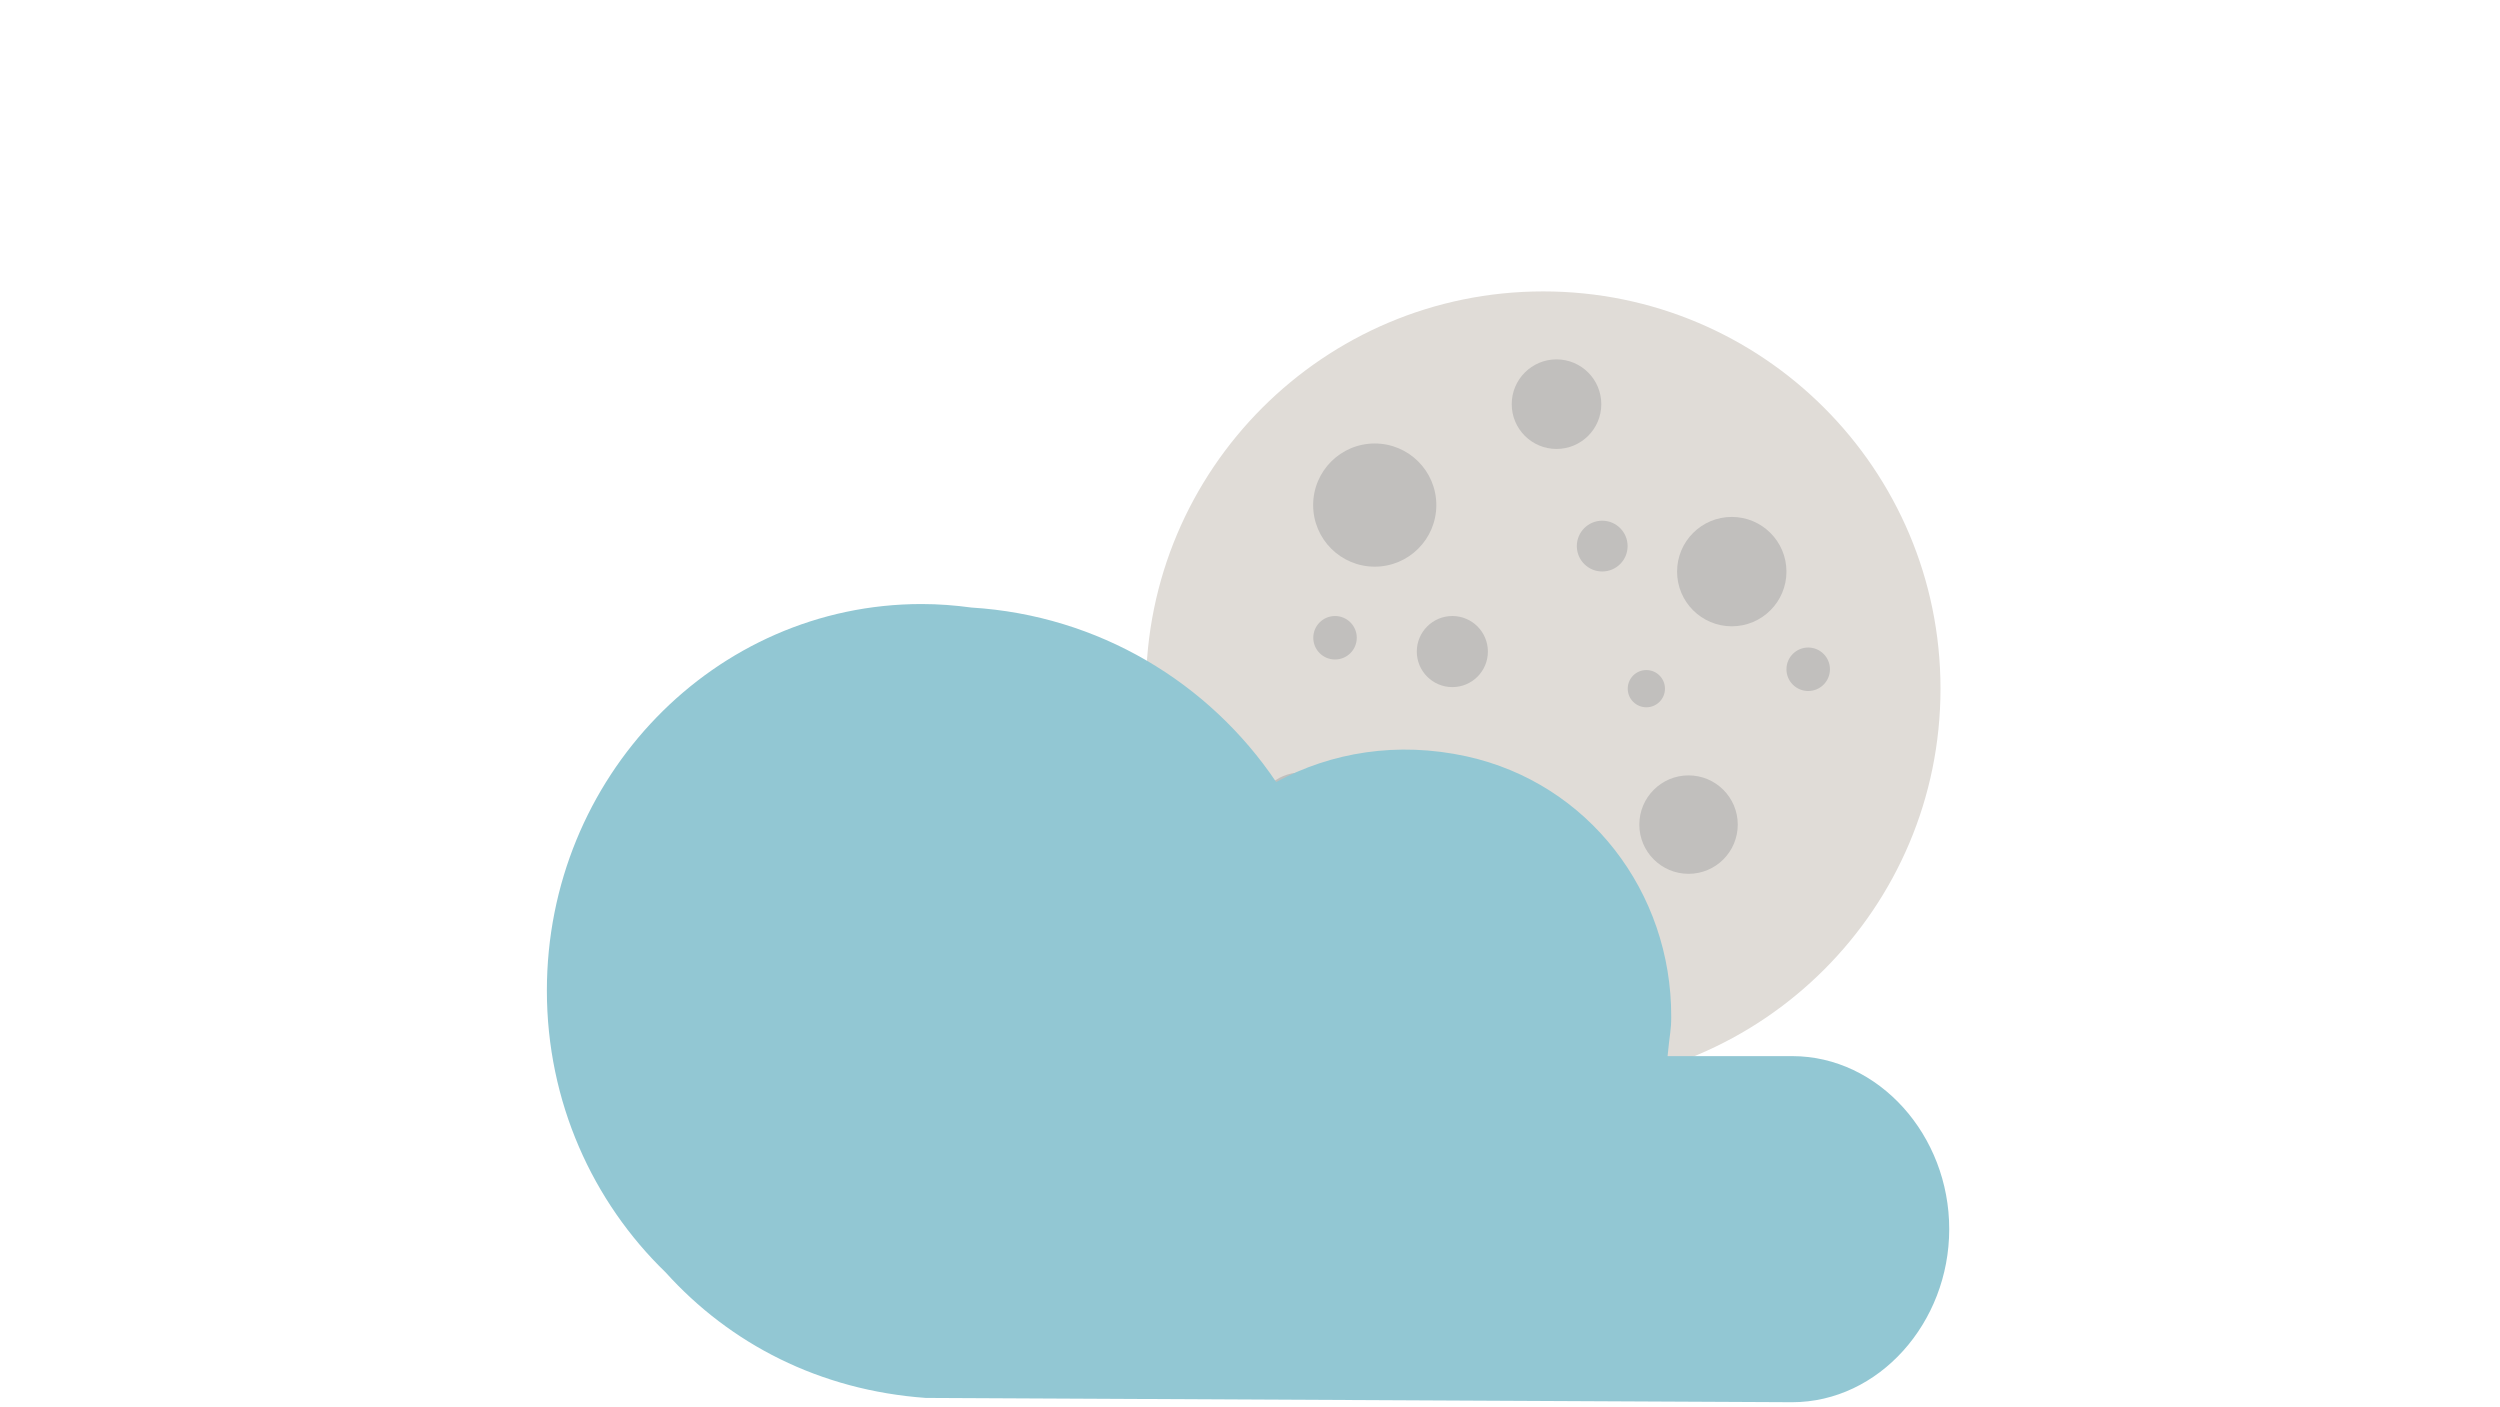
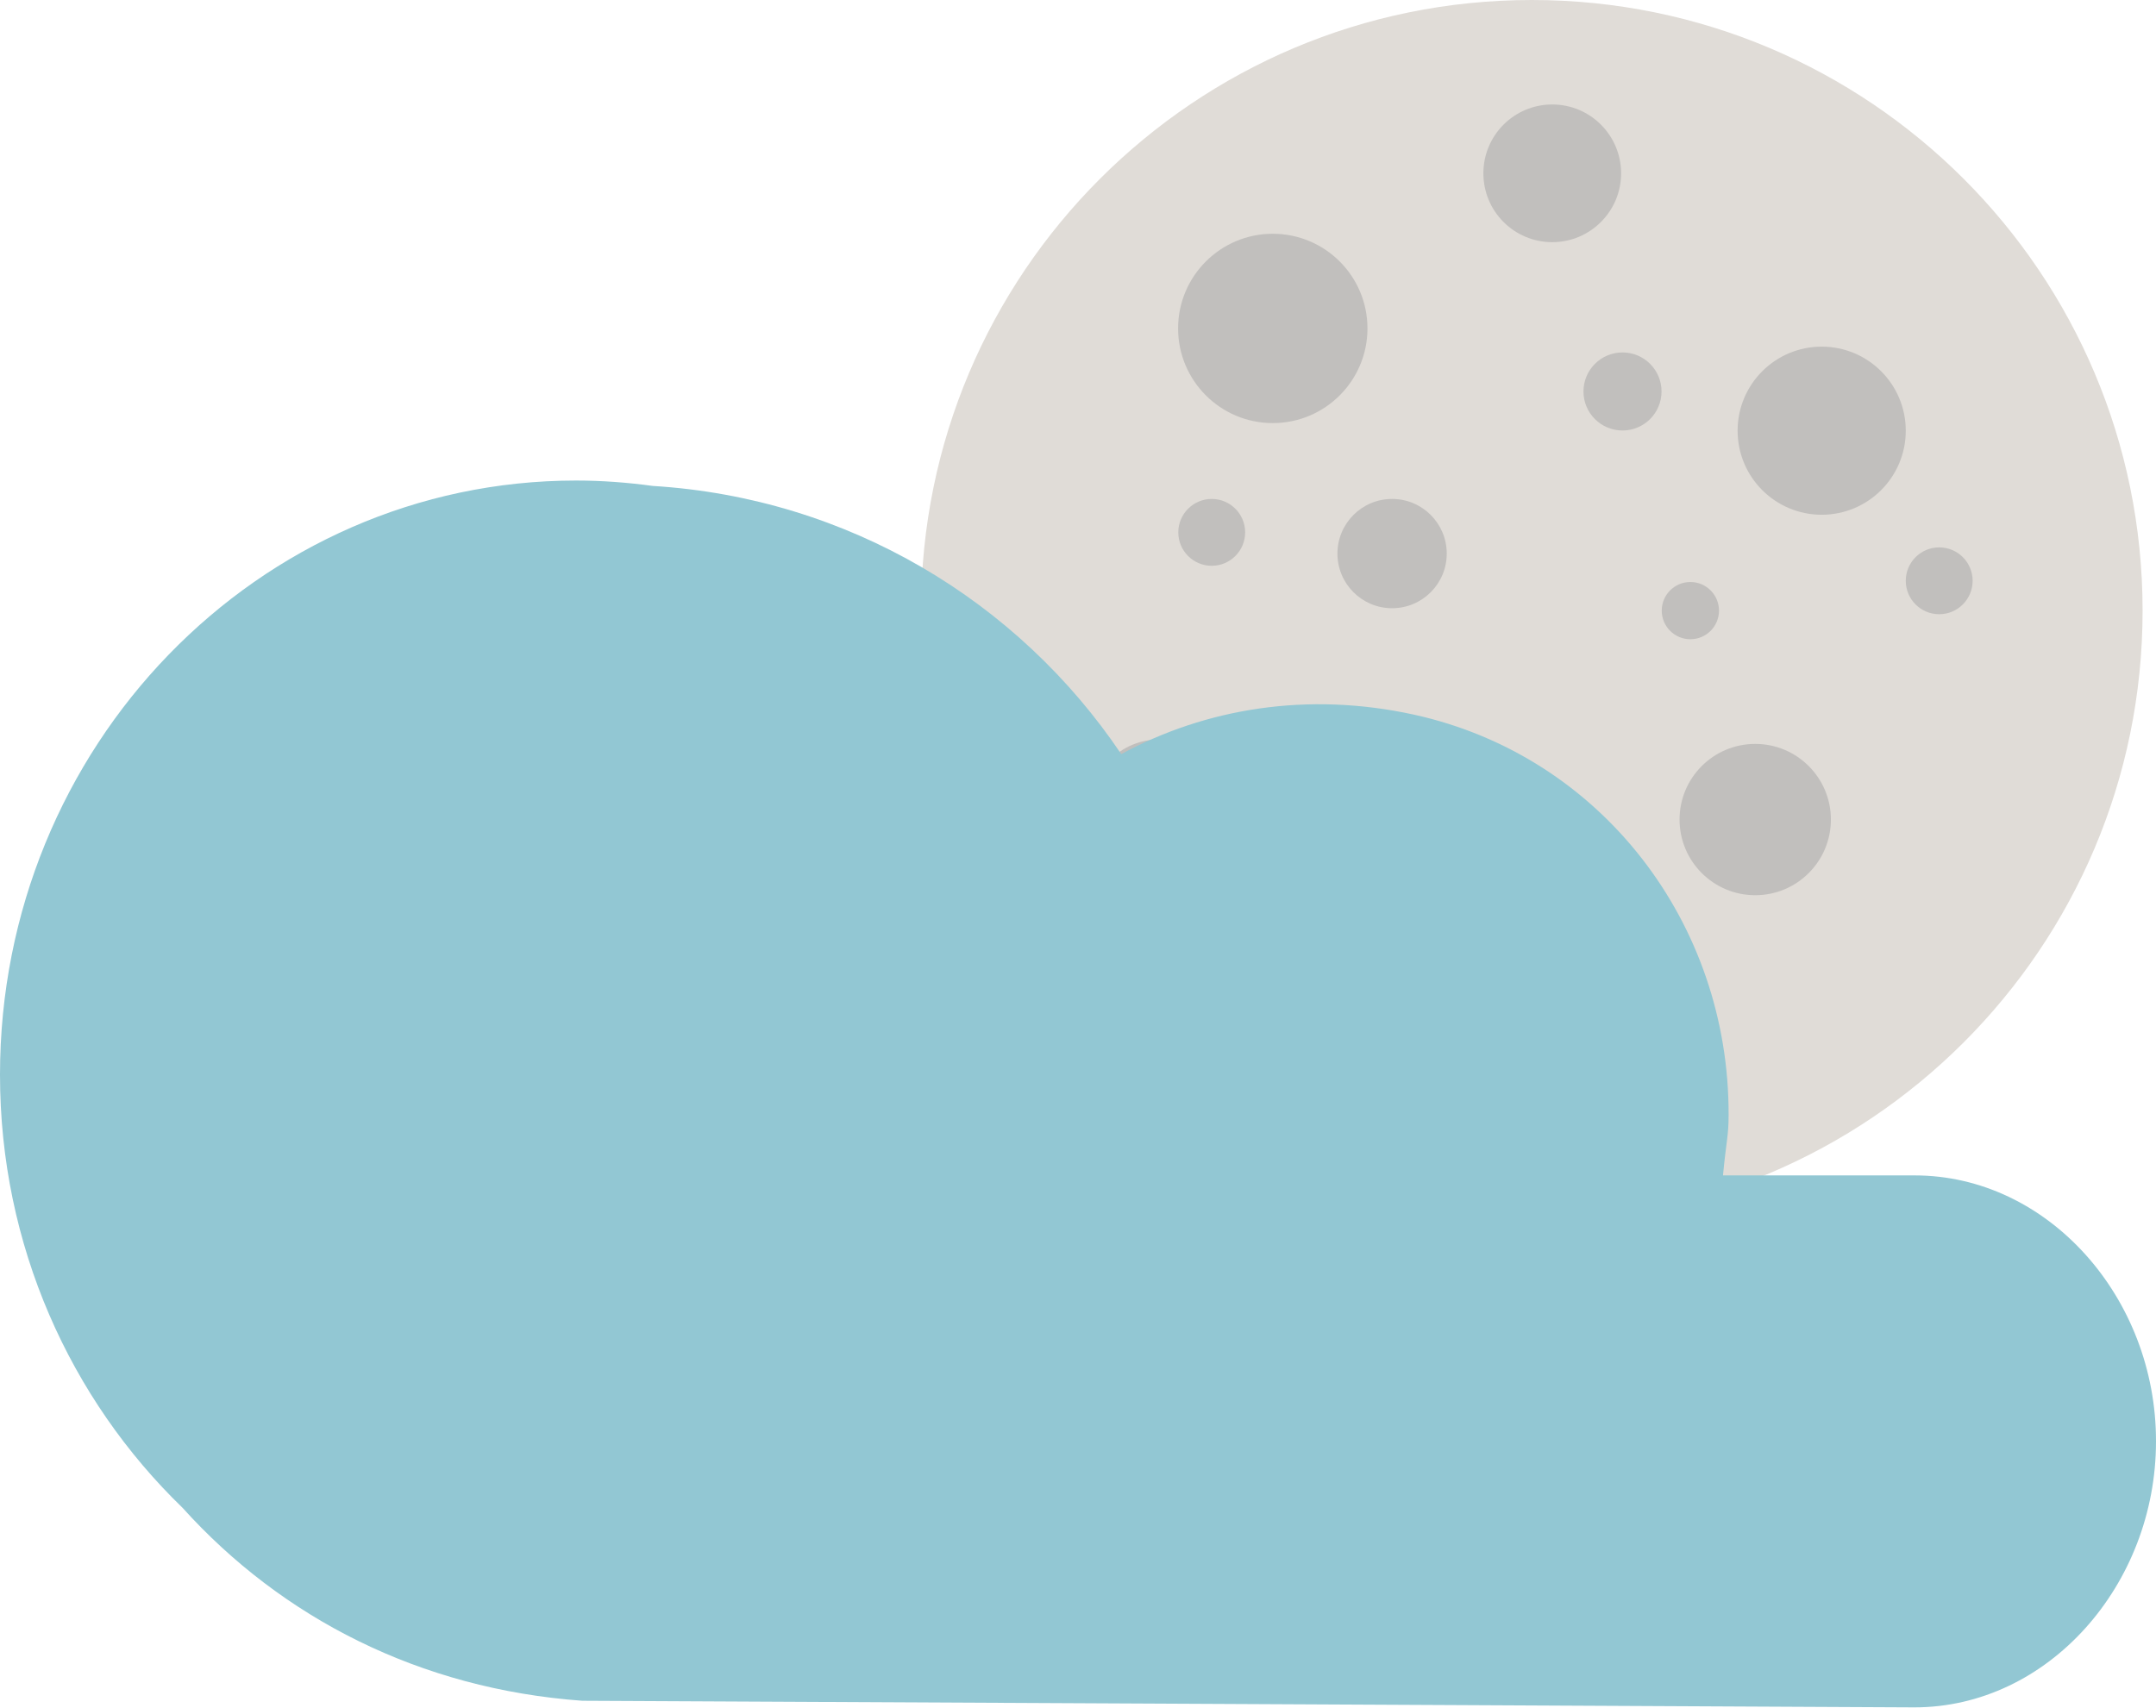
- <svg xmlns="http://www.w3.org/2000/svg" version="1.1" id="Layer_1" x="0px" y="0px" viewBox="0 0 1920 1080" enable-background="new 0 0 1920 1080" xml:space="preserve">
+ <svg xmlns="http://www.w3.org/2000/svg" version="1.1" id="Layer_1" x="0px" y="0px" viewBox="420 223.8 1077 853.1" enable-background="new 420 223.8 1077 853.1" xml:space="preserve">
  <circle fill="#E0DCD7" cx="1185.2" cy="528.9" r="305.1" />
  <circle fill="#C1BFBD" cx="1055.8" cy="387.9" r="47.3" />
  <circle fill="#C1BFBD" cx="1115.4" cy="500.4" r="27.3" />
  <circle fill="#C1BFBD" cx="998.9" cy="627.7" r="34.4" />
  <circle fill="#C1BFBD" cx="1296.8" cy="633.3" r="37.8" />
  <circle fill="#C1BFBD" cx="1330" cy="439" r="42" />
  <circle fill="#C1BFBD" cx="1025.3" cy="489.8" r="16.7" />
  <circle fill="#C1BFBD" cx="1159.5" cy="620.7" r="16.7" />
  <circle fill="#C1BFBD" cx="1388.7" cy="514" r="16.7" />
  <circle fill="#C1BFBD" cx="1230.5" cy="419.4" r="19.5" />
  <circle fill="#C1BFBD" cx="1222.7" cy="717.6" r="27.3" />
  <circle fill="#C1BFBD" cx="1195.4" cy="310.4" r="34.4" />
  <circle fill="#C1BFBD" cx="1117.5" cy="726.8" r="14.3" />
  <circle fill="#C1BFBD" cx="1264.4" cy="528.9" r="14.3" />
  <path fill="#92C7D3" d="M1376.4,811.1c-2.5,0-95.7,0-95.7,0c1.7-18,2.8-19.5,2.8-30.2c0.3-95.8-63.6-179.4-157.1-200  c-53.3-11.7-104.2-3.1-146.3,19.7c-51.4-76.4-136.4-128-234-134c-12.5-1.7-25.3-2.7-38.3-2.7c-159,0-287.8,133-287.8,296.9  c0,85.4,35.2,162.2,91.2,216.4c49.5,54.9,118.3,90.5,199.7,96.4c0,0,662.9,3.3,665.4,3.3c66.7,0,120.7-61.1,120.7-132.9  C1497.1,872.1,1443,811.1,1376.4,811.1z" />
</svg>
